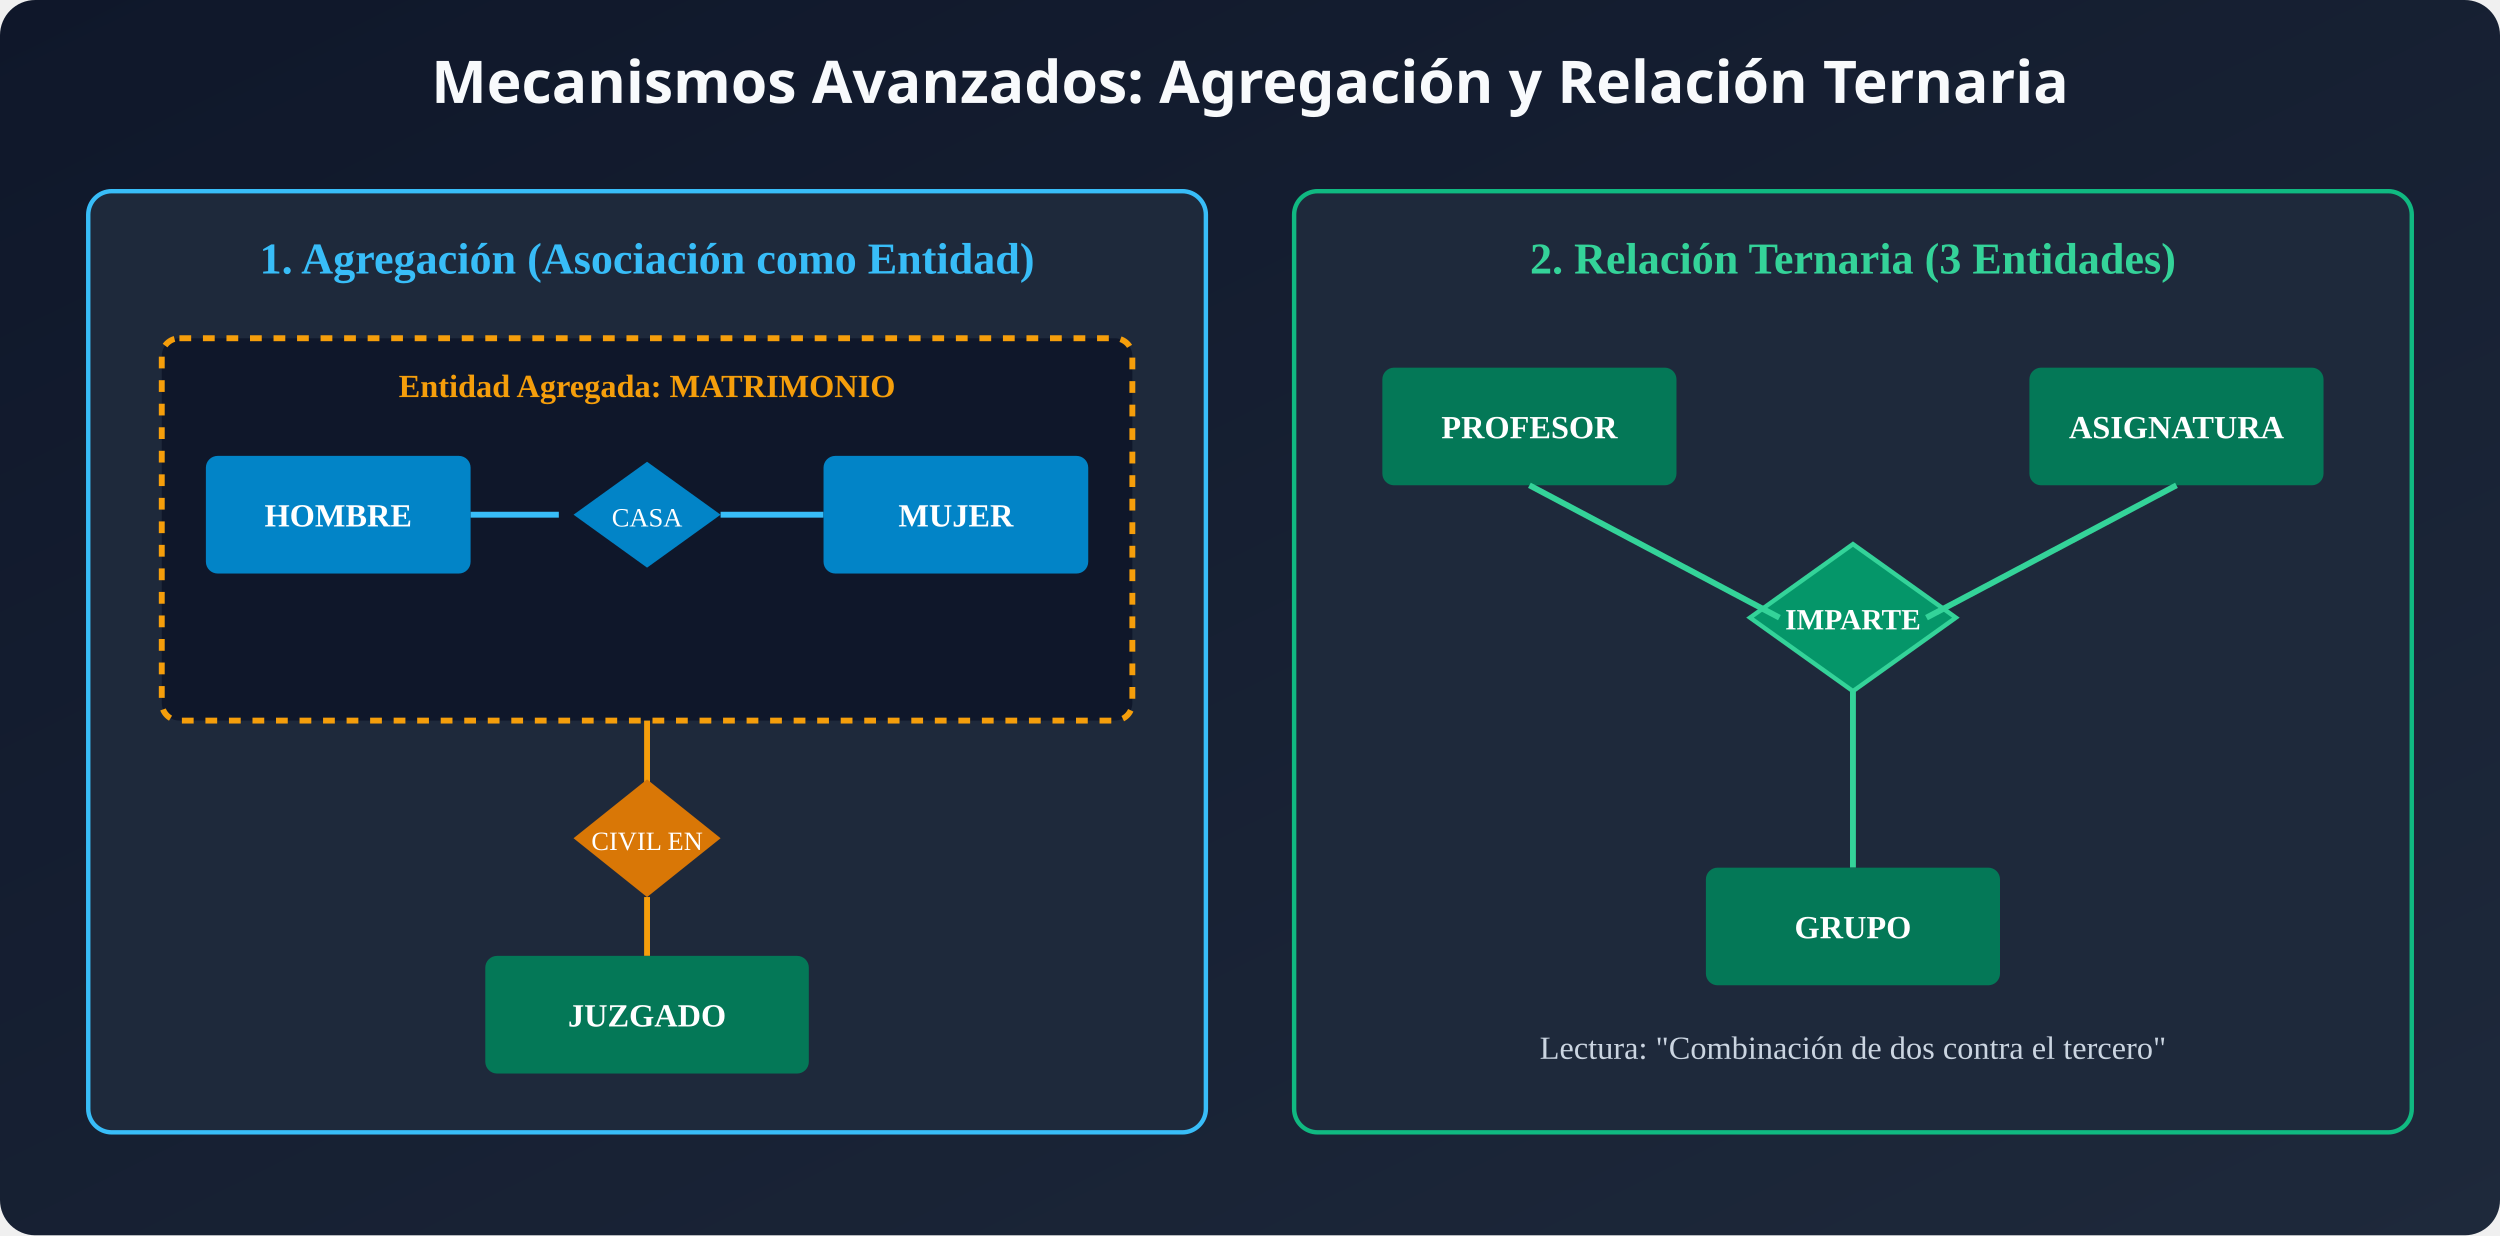
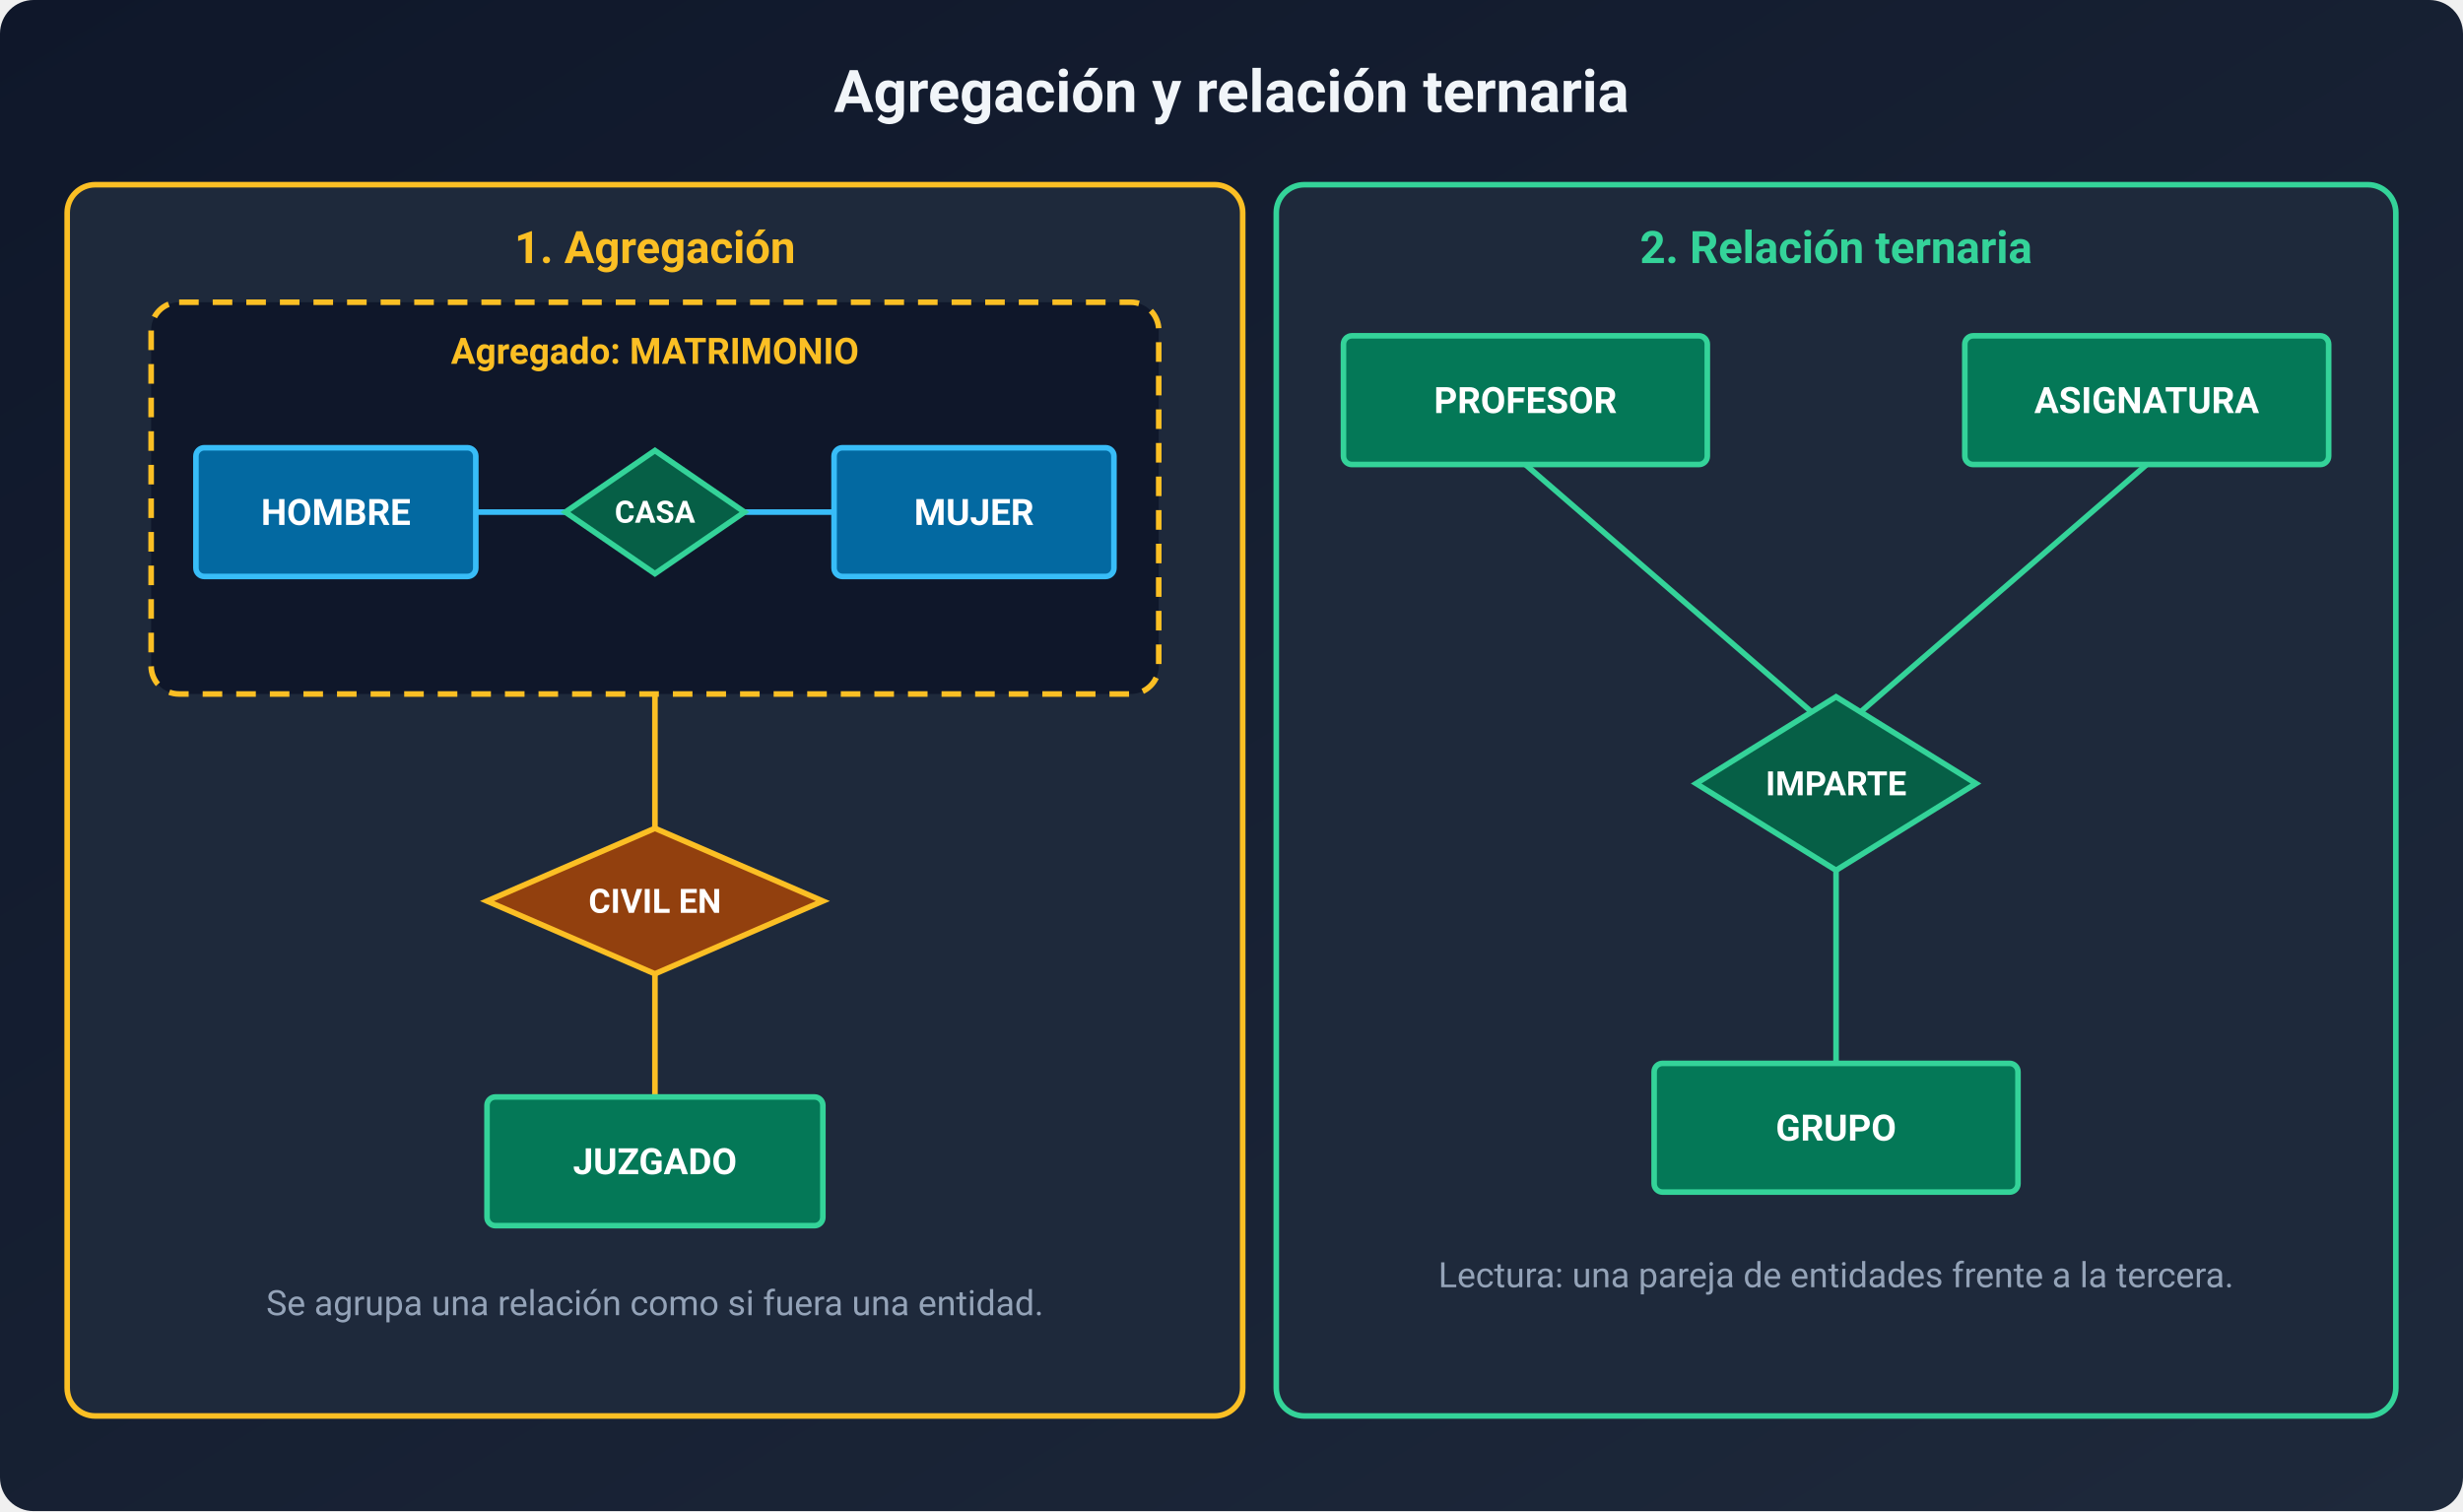
- <svg xmlns="http://www.w3.org/2000/svg" viewBox="0 0 850 420" width="100%" height="100%">
+ <svg xmlns="http://www.w3.org/2000/svg" viewBox="0 0 880 540" width="880" height="540" role="img" aria-labelledby="t d" font-family="system-ui, -apple-system, &quot;Segoe UI&quot;, Roboto, Helvetica, Arial, sans-serif">
  <defs>
-     <linearGradient id="bgAgg" x1="0%" y1="0%" x2="100%" y2="100%">
-       <stop offset="0%" stop-color="#0f172a" />
-       <stop offset="100%" stop-color="#1e293b" />
+     <linearGradient id="bg" x1="0" y1="0" x2="1" y2="1">
+       <stop offset="0" stop-color="#0f172a" />
+       <stop offset="1" stop-color="#1e293b" />
    </linearGradient>
  </defs>
-   <rect width="850" height="420" rx="12" fill="url(#bgAgg)" />
-   <text x="425" y="35" text-anchor="middle" fill="#f8fafc" font-family="system-ui, sans-serif" font-size="20" font-weight="bold">Mecanismos Avanzados: Agregación y Relación Ternaria</text>
-   <g transform="translate(30, 65)">
-     <rect width="380" height="320" rx="8" fill="#1e293b" stroke="#38bdf8" stroke-width="1.5" />
-     <text x="190" y="28" text-anchor="middle" fill="#38bdf8" font-size="15" font-weight="bold">1. Agregación (Asociación como Entidad)</text>
-     <rect x="25" y="50" width="330" height="130" rx="6" fill="#0f172a" stroke="#f59e0b" stroke-width="2" stroke-dasharray="4" />
-     <text x="190" y="70" text-anchor="middle" fill="#f59e0b" font-size="11" font-weight="bold">Entidad Agregada: MATRIMONIO</text>
-     <rect x="40" y="90" width="90" height="40" rx="4" fill="#0284c7" />
-     <text x="85" y="114" text-anchor="middle" fill="#fff" font-size="11" font-weight="bold">HOMBRE</text>
-     <path d="M 130 110 L 160 110" stroke="#38bdf8" stroke-width="2" />
-     <polygon points="190,92 215,110 190,128 165,110" fill="#0284c7" />
-     <text x="190" y="114" text-anchor="middle" fill="#fff" font-size="9">CASA</text>
-     <path d="M 215 110 L 250 110" stroke="#38bdf8" stroke-width="2" />
-     <rect x="250" y="90" width="90" height="40" rx="4" fill="#0284c7" />
-     <text x="295" y="114" text-anchor="middle" fill="#fff" font-size="11" font-weight="bold">MUJER</text>
-     <path d="M 190 180 L 190 220" stroke="#f59e0b" stroke-width="2" />
-     <polygon points="190,200 215,220 190,240 165,220" fill="#d97706" />
-     <text x="190" y="224" text-anchor="middle" fill="#fff" font-size="9">CIVIL EN</text>
-     <path d="M 190 240 L 190 260" stroke="#f59e0b" stroke-width="2" />
-     <rect x="135" y="260" width="110" height="40" rx="4" fill="#047857" />
-     <text x="190" y="284" text-anchor="middle" fill="#fff" font-size="11" font-weight="bold">JUZGADO</text>
+   <style>.hot{cursor:pointer;transition:filter .15s}.hot:hover,.hot:focus,.hot.on{filter:brightness(1.35) drop-shadow(0 0 6px rgba(255,255,255,.35));outline:none}</style>
+   <rect width="880" height="540" rx="12" fill="url(#bg)" />
+   <text x="440.0" y="40.0" font-size="21" fill="#f1f5f9" text-anchor="middle" font-weight="700">Agregación y relación ternaria</text>
+   <rect x="24.0" y="66.0" width="420.0" height="440.0" rx="10" fill="#1e293b" stroke="#fbbf24" stroke-width="2" />
+   <text x="234.0" y="94.0" font-size="16" fill="#fbbf24" text-anchor="middle" font-weight="700">1. Agregación</text>
+   <rect x="54.0" y="108.0" width="360.0" height="140.0" rx="10" fill="#0f172a" stroke="#fbbf24" stroke-width="2" stroke-dasharray="7 5" />
+   <text x="234.0" y="130.0" font-size="13" fill="#fbbf24" text-anchor="middle" font-weight="700">Agregado: MATRIMONIO</text>
+   <rect x="70.0" y="160.0" width="100.0" height="46.0" rx="3" fill="#0369a1" stroke="#38bdf8" stroke-width="2" />
+   <text x="120.0" y="187.6" font-size="13" fill="#fff" text-anchor="middle" font-weight="700">HOMBRE</text>
+   <rect x="298.0" y="160.0" width="100.0" height="46.0" rx="3" fill="#0369a1" stroke="#38bdf8" stroke-width="2" />
+   <text x="348.0" y="187.6" font-size="13" fill="#fff" text-anchor="middle" font-weight="700">MUJER</text>
+   <line x1="170.0" y1="183.0" x2="202.0" y2="183.0" stroke="#38bdf8" stroke-width="2" />
+   <line x1="266.0" y1="183.0" x2="298.0" y2="183.0" stroke="#38bdf8" stroke-width="2" />
+   <g class="hot" tabindex="0" data-tip="Relación binaria entre HOMBRE y MUJER. Se agrega para poder relacionarla con otra entidad.">
+     <polygon points="234,161.0 266.0,183 234,205.0 202.0,183" fill="#065f46" stroke="#34d399" stroke-width="2" />
+     <text x="234.0" y="186.8" font-size="11" fill="#fff" text-anchor="middle" font-weight="700">CASA</text>
  </g>
-   <g transform="translate(440, 65)">
-     <rect width="380" height="320" rx="8" fill="#1e293b" stroke="#10b981" stroke-width="1.5" />
-     <text x="190" y="28" text-anchor="middle" fill="#34d399" font-size="15" font-weight="bold">2. Relación Ternaria (3 Entidades)</text>
-     <rect x="30" y="60" width="100" height="40" rx="4" fill="#047857" />
-     <text x="80" y="84" text-anchor="middle" fill="#fff" font-size="11" font-weight="bold">PROFESOR</text>
-     <rect x="250" y="60" width="100" height="40" rx="4" fill="#047857" />
-     <text x="300" y="84" text-anchor="middle" fill="#fff" font-size="11" font-weight="bold">ASIGNATURA</text>
-     <polygon points="190,120 225,145 190,170 155,145" fill="#059669" stroke="#34d399" stroke-width="1.5" />
-     <text x="190" y="149" text-anchor="middle" fill="#fff" font-size="10" font-weight="bold">IMPARTE</text>
-     <path d="M 80 100 L 165 145" stroke="#34d399" stroke-width="2" />
-     <path d="M 300 100 L 215 145" stroke="#34d399" stroke-width="2" />
-     <path d="M 190 170 L 190 230" stroke="#34d399" stroke-width="2" />
-     <rect x="140" y="230" width="100" height="40" rx="4" fill="#047857" />
-     <text x="190" y="254" text-anchor="middle" fill="#fff" font-size="11" font-weight="bold">GRUPO</text>
-     <text x="190" y="295" text-anchor="middle" fill="#cbd5e1" font-size="11">Lectura: "Combinación de dos contra el tercero"</text>
+   <line x1="234.0" y1="248.0" x2="234.0" y2="300.0" stroke="#fbbf24" stroke-width="2" />
+   <g class="hot" tabindex="0" data-tip="Una relación no puede unirse a otra relación; con la agregación, el matrimonio completo se relaciona con JUZGADO.">
+     <polygon points="234,296.0 294.0,322 234,348.0 174.0,322" fill="#92400e" stroke="#fbbf24" stroke-width="2" />
+     <text x="234.0" y="326.2" font-size="12" fill="#fff" text-anchor="middle" font-weight="700">CIVIL EN</text>
  </g>
+   <line x1="234.0" y1="348.0" x2="234.0" y2="392.0" stroke="#fbbf24" stroke-width="2" />
+   <rect x="174.0" y="392.0" width="120.0" height="46.0" rx="3" fill="#047857" stroke="#34d399" stroke-width="2" />
+   <text x="234.0" y="419.6" font-size="13" fill="#fff" text-anchor="middle" font-weight="700">JUZGADO</text>
+   <text x="234.0" y="470.0" font-size="12.5" fill="#94a3b8" text-anchor="middle">Se agrupa una relación como si fuera una entidad.</text>
+   <rect x="456.0" y="66.0" width="400.0" height="440.0" rx="10" fill="#1e293b" stroke="#34d399" stroke-width="2" />
+   <text x="656.0" y="94.0" font-size="16" fill="#34d399" text-anchor="middle" font-weight="700">2. Relación ternaria</text>
+   <rect x="480.0" y="120.0" width="130.0" height="46.0" rx="3" fill="#047857" stroke="#34d399" stroke-width="2" />
+   <text x="545.0" y="147.6" font-size="13" fill="#fff" text-anchor="middle" font-weight="700">PROFESOR</text>
+   <rect x="702.0" y="120.0" width="130.0" height="46.0" rx="3" fill="#047857" stroke="#34d399" stroke-width="2" />
+   <text x="767.0" y="147.6" font-size="13" fill="#fff" text-anchor="middle" font-weight="700">ASIGNATURA</text>
+   <rect x="591.0" y="380.0" width="130.0" height="46.0" rx="3" fill="#047857" stroke="#34d399" stroke-width="2" />
+   <text x="656.0" y="407.6" font-size="13" fill="#fff" text-anchor="middle" font-weight="700">GRUPO</text>
+   <line x1="545.0" y1="166.0" x2="656.0" y2="262.0" stroke="#34d399" stroke-width="2" />
+   <line x1="767.0" y1="166.0" x2="656.0" y2="262.0" stroke="#34d399" stroke-width="2" />
+   <line x1="656.0" y1="300.0" x2="656.0" y2="380.0" stroke="#34d399" stroke-width="2" />
+   <g class="hot" tabindex="0" data-tip="Un profesor imparte una asignatura a un grupo: solo la combinación de los tres tiene sentido.">
+     <polygon points="656,249.0 706.0,280 656,311.0 606.0,280" fill="#065f46" stroke="#34d399" stroke-width="2" />
+     <text x="656.0" y="284.2" font-size="12" fill="#fff" text-anchor="middle" font-weight="700">IMPARTE</text>
+   </g>
+   <text x="656.0" y="460.0" font-size="12.5" fill="#94a3b8" text-anchor="middle">Lectura: una pareja de entidades frente a la tercera.</text>
</svg>
